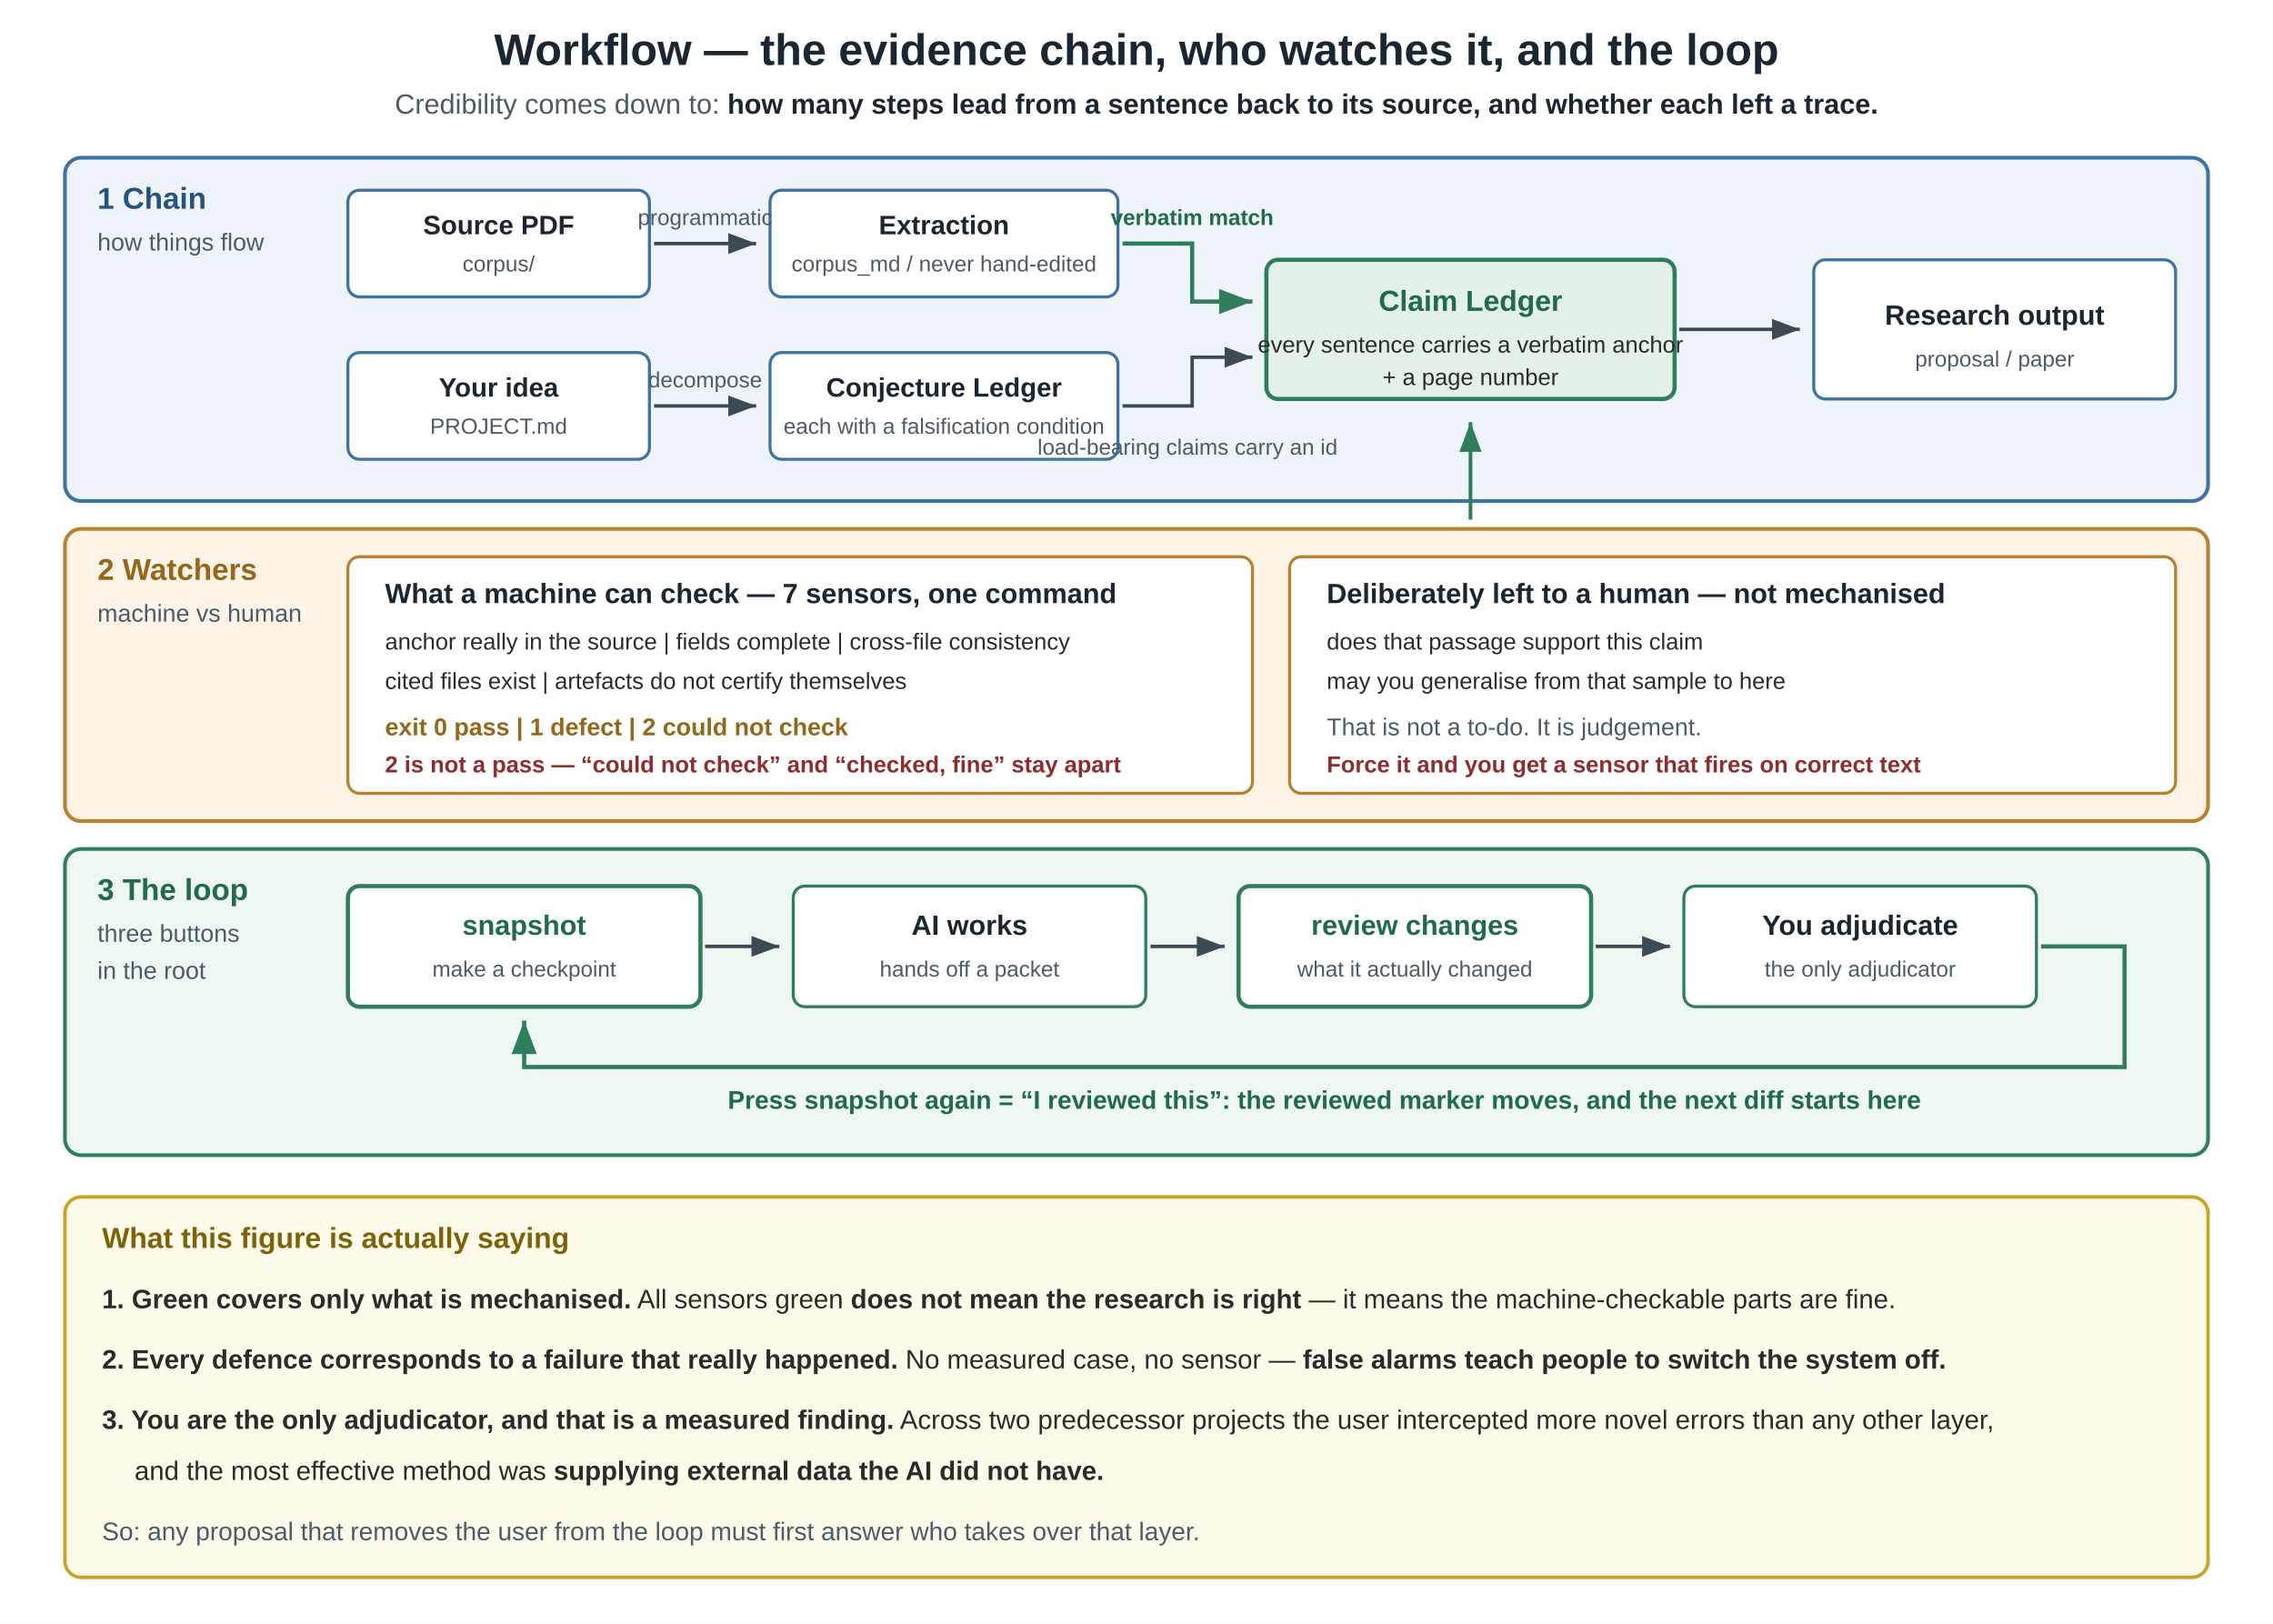
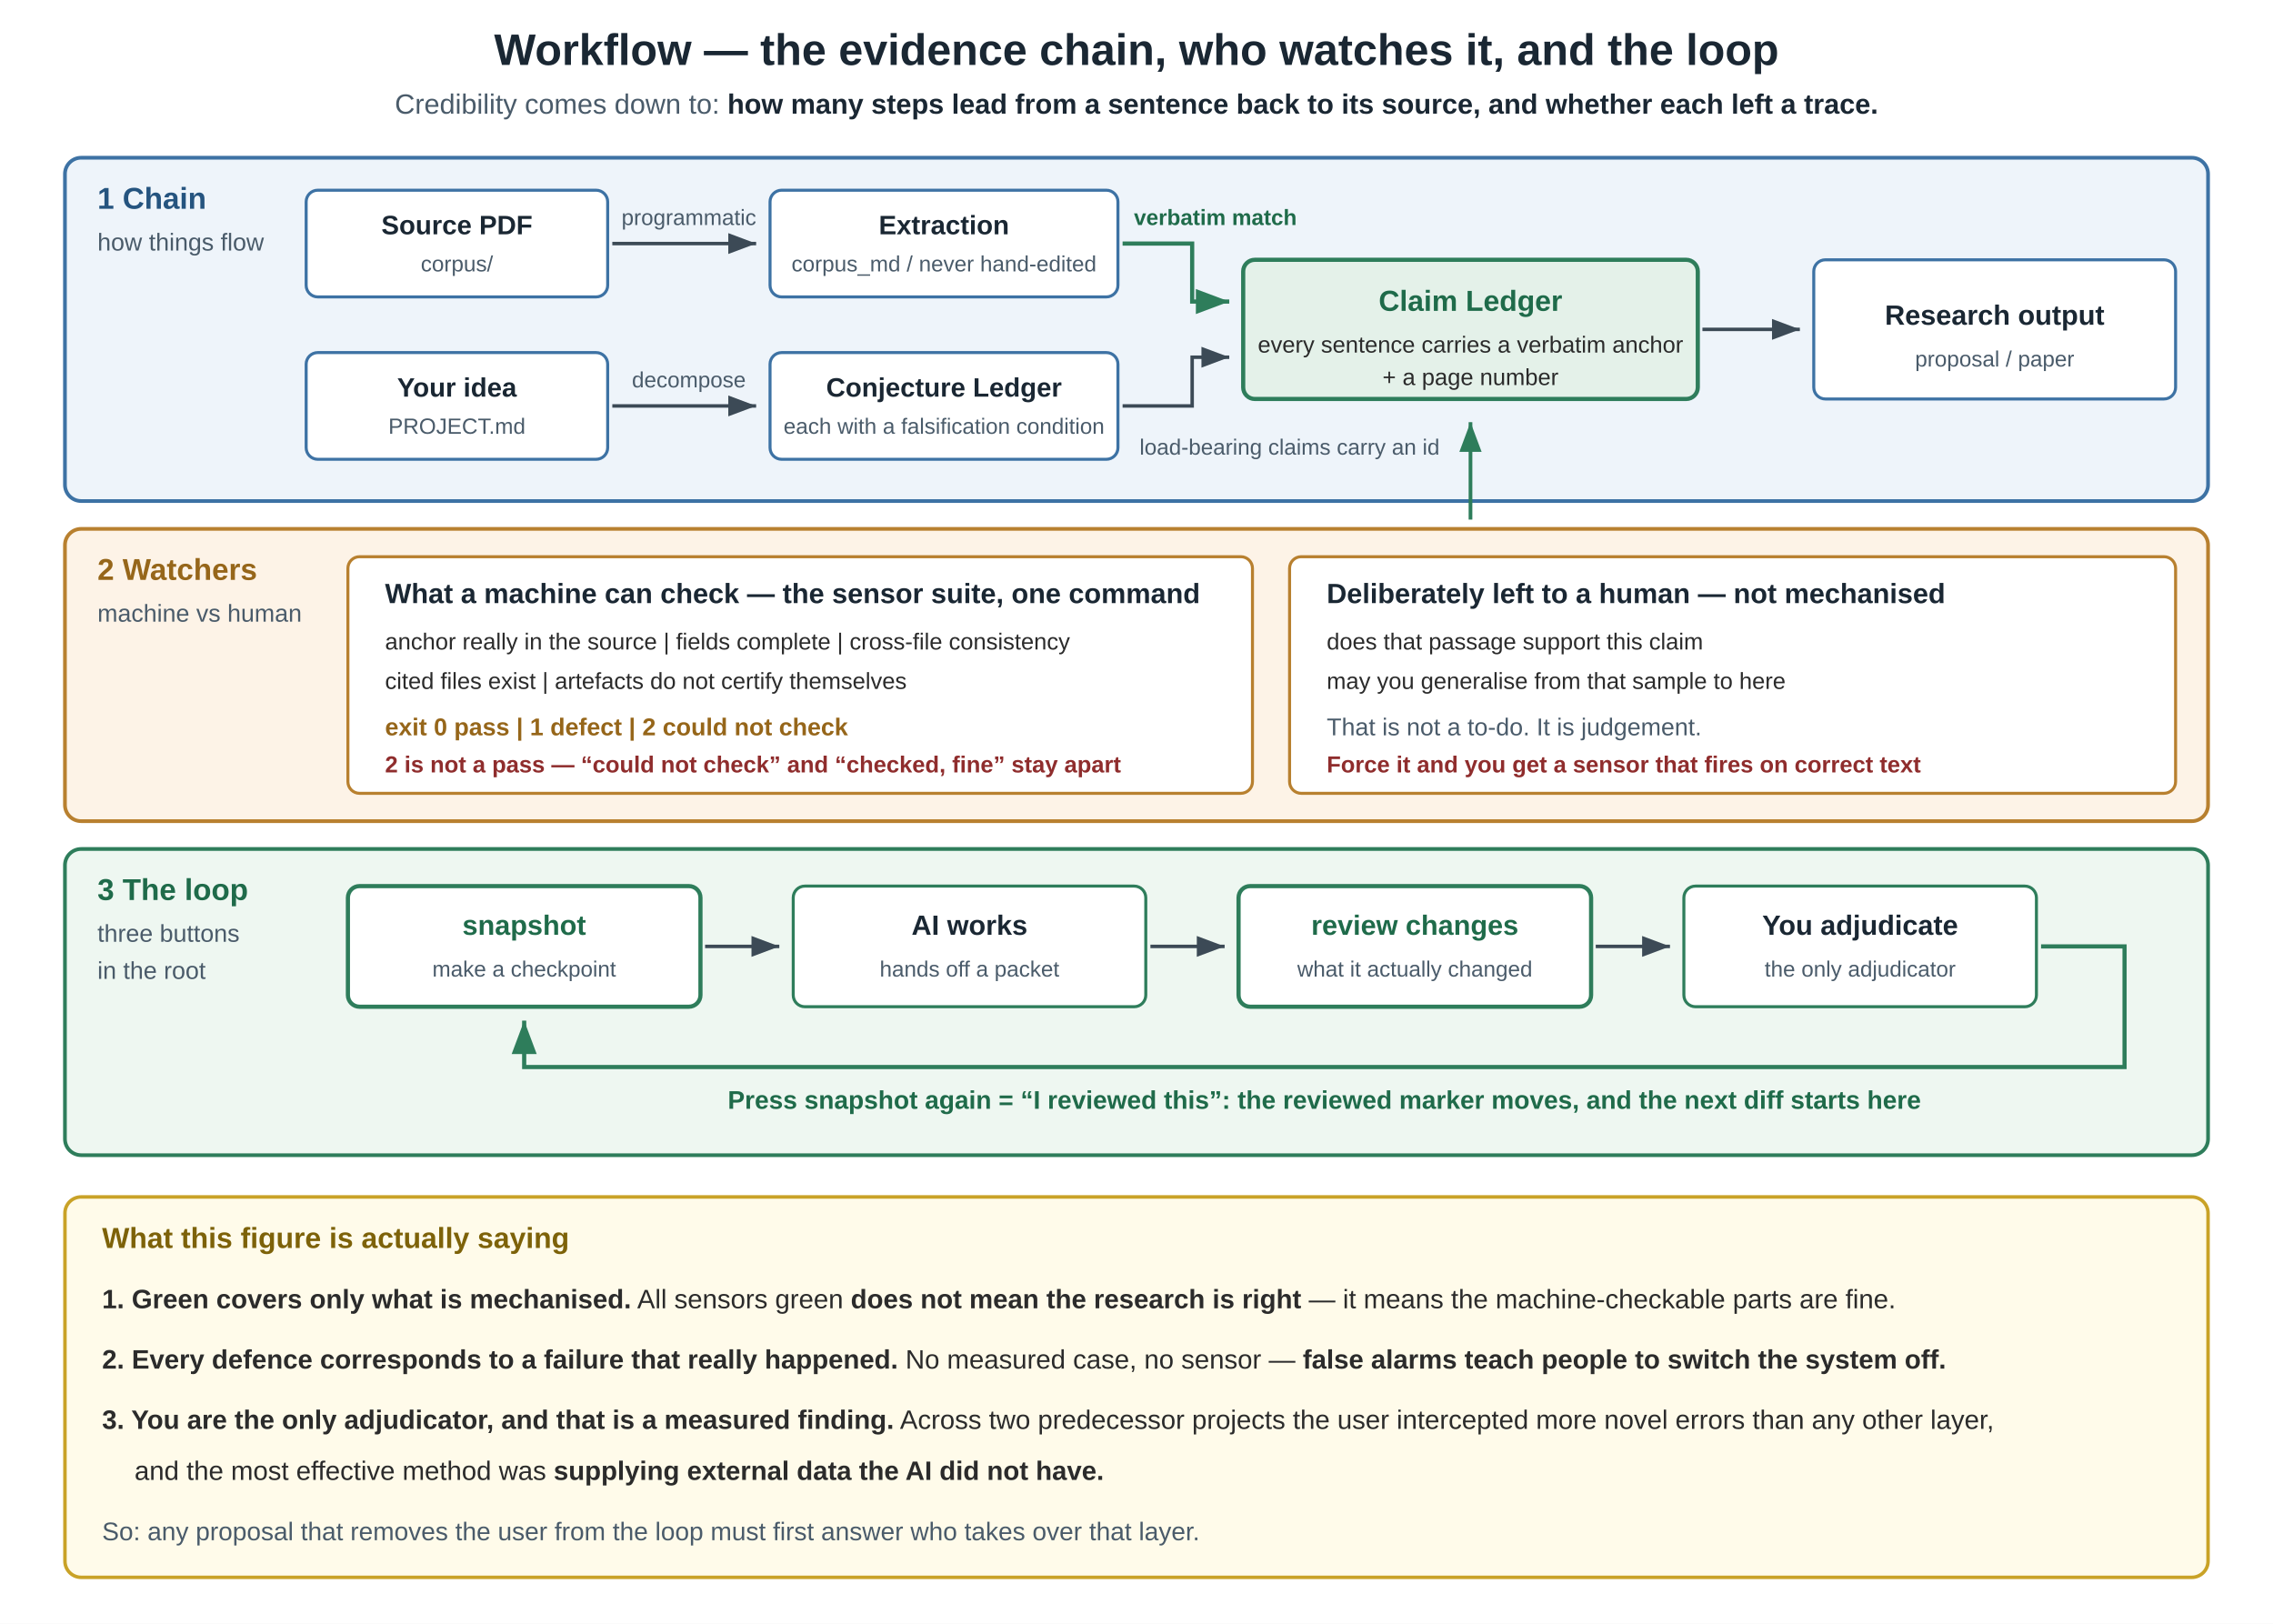
<svg xmlns="http://www.w3.org/2000/svg" viewBox="0 0 980 700" width="980" height="700" font-family="-apple-system, Segoe UI, Helvetica Neue, Arial, sans-serif">
  <rect x="0" y="0" width="980" height="700" fill="#ffffff" />
  <defs>
    <marker id="b" markerWidth="9" markerHeight="9" refX="8" refY="3" orient="auto">
      <path d="M0,0 L0,6 L8,3 z" fill="#3c4a56" />
    </marker>
    <marker id="bg" markerWidth="9" markerHeight="9" refX="8" refY="3" orient="auto">
      <path d="M0,0 L0,6 L8,3 z" fill="#2e7d5b" />
    </marker>
    <marker id="by" markerWidth="9" markerHeight="9" refX="8" refY="3" orient="auto">
      <path d="M0,0 L0,6 L8,3 z" fill="#b8802f" />
    </marker>
  </defs>
  <text x="490" y="28" text-anchor="middle" font-size="19" font-weight="bold" fill="#1a2733">Workflow — the evidence chain, who watches it, and the loop</text>
  <text x="490" y="49" text-anchor="middle" font-size="12" fill="#4a5b6a">Credibility comes down to: <tspan font-weight="bold" fill="#1a2733">how many steps lead from a sentence back to its source, and whether each left a trace.</tspan>
  </text>
  <rect x="28" y="68" width="924" height="148" rx="7" fill="#eef4fa" stroke="#3d72a4" stroke-width="1.6" />
  <text x="42" y="90" font-size="13" font-weight="bold" fill="#25547f">1 Chain</text>
  <text x="42" y="108" font-size="10.5" fill="#4a5b6a">how things flow</text>
-   <rect x="150" y="82" width="130" height="46" rx="5" fill="#fff" stroke="#3d72a4" stroke-width="1.3" />
-   <text x="215" y="101" text-anchor="middle" font-size="11.5" font-weight="bold" fill="#1a2733">Source PDF</text>
-   <text x="215" y="117" text-anchor="middle" font-size="9.5" fill="#4a5b6a">corpus/</text>
+   <rect x="132" y="82" width="130" height="46" rx="5" fill="#fff" stroke="#3d72a4" stroke-width="1.3" />
+   <text x="197" y="101" text-anchor="middle" font-size="11.5" font-weight="bold" fill="#1a2733">Source PDF</text>
+   <text x="197" y="117" text-anchor="middle" font-size="9.5" fill="#4a5b6a">corpus/</text>
  <rect x="332" y="82" width="150" height="46" rx="5" fill="#fff" stroke="#3d72a4" stroke-width="1.3" />
  <text x="407" y="101" text-anchor="middle" font-size="11.5" font-weight="bold" fill="#1a2733">Extraction</text>
  <text x="407" y="117" text-anchor="middle" font-size="9.5" fill="#4a5b6a">corpus_md / never hand-edited</text>
-   <rect x="150" y="152" width="130" height="46" rx="5" fill="#fff" stroke="#3d72a4" stroke-width="1.3" />
-   <text x="215" y="171" text-anchor="middle" font-size="11.5" font-weight="bold" fill="#1a2733">Your idea</text>
-   <text x="215" y="187" text-anchor="middle" font-size="9.5" fill="#4a5b6a">PROJECT.md</text>
+   <rect x="132" y="152" width="130" height="46" rx="5" fill="#fff" stroke="#3d72a4" stroke-width="1.3" />
+   <text x="197" y="171" text-anchor="middle" font-size="11.5" font-weight="bold" fill="#1a2733">Your idea</text>
+   <text x="197" y="187" text-anchor="middle" font-size="9.5" fill="#4a5b6a">PROJECT.md</text>
  <rect x="332" y="152" width="150" height="46" rx="5" fill="#fff" stroke="#3d72a4" stroke-width="1.3" />
  <text x="407" y="171" text-anchor="middle" font-size="11.5" font-weight="bold" fill="#1a2733">Conjecture Ledger</text>
  <text x="407" y="187" text-anchor="middle" font-size="9.5" fill="#4a5b6a">each with a falsification condition</text>
-   <rect x="546" y="112" width="176" height="60" rx="5" fill="#e4f1e9" stroke="#2e7d5b" stroke-width="1.8" />
+   <rect x="536" y="112" width="196" height="60" rx="5" fill="#e4f1e9" stroke="#2e7d5b" stroke-width="1.8" />
  <text x="634" y="134" text-anchor="middle" font-size="12.5" font-weight="bold" fill="#1f6b4a">Claim Ledger</text>
  <text x="634" y="152" text-anchor="middle" font-size="10" fill="#2b2b2b">every sentence carries a verbatim anchor</text>
  <text x="634" y="166" text-anchor="middle" font-size="10" fill="#2b2b2b">+ a page number</text>
  <rect x="782" y="112" width="156" height="60" rx="5" fill="#fff" stroke="#3d72a4" stroke-width="1.3" />
  <text x="860" y="140" text-anchor="middle" font-size="12" font-weight="bold" fill="#1a2733">Research output</text>
  <text x="860" y="158" text-anchor="middle" font-size="9.5" fill="#4a5b6a">proposal / paper</text>
-   <line x1="282" y1="105" x2="326" y2="105" stroke="#3c4a56" stroke-width="1.5" marker-end="url(#b)" />
-   <text x="304" y="97" text-anchor="middle" font-size="9.5" fill="#4a5b6a">programmatic</text>
-   <line x1="282" y1="175" x2="326" y2="175" stroke="#3c4a56" stroke-width="1.5" marker-end="url(#b)" />
-   <text x="304" y="167" text-anchor="middle" font-size="9.5" fill="#4a5b6a">decompose</text>
-   <path d="M484,105 L514,105 L514,130 L540,130" fill="none" stroke="#2e7d5b" stroke-width="1.8" marker-end="url(#bg)" />
-   <text x="514" y="97" text-anchor="middle" font-size="9.5" font-weight="bold" fill="#1f6b4a">verbatim match</text>
-   <path d="M484,175 L514,175 L514,154 L540,154" fill="none" stroke="#3c4a56" stroke-width="1.5" marker-end="url(#b)" />
-   <text x="512" y="196" text-anchor="middle" font-size="9.5" fill="#4a5b6a">load-bearing claims carry an id</text>
-   <line x1="724" y1="142" x2="776" y2="142" stroke="#3c4a56" stroke-width="1.5" marker-end="url(#b)" />
+   <line x1="264" y1="105" x2="326" y2="105" stroke="#3c4a56" stroke-width="1.5" marker-end="url(#b)" />
+   <text x="297" y="97" text-anchor="middle" font-size="9.5" fill="#4a5b6a">programmatic</text>
+   <line x1="264" y1="175" x2="326" y2="175" stroke="#3c4a56" stroke-width="1.5" marker-end="url(#b)" />
+   <text x="297" y="167" text-anchor="middle" font-size="9.5" fill="#4a5b6a">decompose</text>
+   <path d="M484,105 L514,105 L514,130 L530,130" fill="none" stroke="#2e7d5b" stroke-width="1.8" marker-end="url(#bg)" />
+   <text x="524" y="97" text-anchor="middle" font-size="9.5" font-weight="bold" fill="#1f6b4a">verbatim match</text>
+   <path d="M484,175 L514,175 L514,154 L530,154" fill="none" stroke="#3c4a56" stroke-width="1.5" marker-end="url(#b)" />
+   <text x="556" y="196" text-anchor="middle" font-size="9.5" fill="#4a5b6a">load-bearing claims carry an id</text>
+   <line x1="734" y1="142" x2="776" y2="142" stroke="#3c4a56" stroke-width="1.5" marker-end="url(#b)" />
  <rect x="28" y="228" width="924" height="126" rx="7" fill="#fdf3e7" stroke="#b8802f" stroke-width="1.6" />
  <text x="42" y="250" font-size="13" font-weight="bold" fill="#96661a">2 Watchers</text>
  <text x="42" y="268" font-size="10.5" fill="#4a5b6a">machine vs human</text>
  <rect x="150" y="240" width="390" height="102" rx="5" fill="#fff" stroke="#b8802f" stroke-width="1.3" />
-   <text x="166" y="260" font-size="12" font-weight="bold" fill="#1a2733">What a machine can check — 7 sensors, one command</text>
+   <text x="166" y="260" font-size="12" font-weight="bold" fill="#1a2733">What a machine can check — the sensor suite, one command</text>
  <text x="166" y="280" font-size="10" fill="#2b2b2b">anchor really in the source  |  fields complete  |  cross-file consistency</text>
  <text x="166" y="297" font-size="10" fill="#2b2b2b">cited files exist  |  artefacts do not certify themselves</text>
  <text x="166" y="317" font-size="10.5" font-weight="bold" fill="#96661a">exit  0 pass  |  1 defect  |  2 could not check</text>
  <text x="166" y="333" font-size="10" fill="#8f2d2d" font-weight="bold">2 is not a pass — “could not check” and “checked, fine” stay apart</text>
  <rect x="556" y="240" width="382" height="102" rx="5" fill="#fff" stroke="#b8802f" stroke-width="1.3" />
  <text x="572" y="260" font-size="12" font-weight="bold" fill="#1a2733">Deliberately left to a human — not mechanised</text>
  <text x="572" y="280" font-size="10" fill="#2b2b2b">does that passage support this claim</text>
  <text x="572" y="297" font-size="10" fill="#2b2b2b">may you generalise from that sample to here</text>
  <text x="572" y="317" font-size="10.5" fill="#4a5b6a">That is not a to-do. It is judgement.</text>
  <text x="572" y="333" font-size="10" fill="#8f2d2d" font-weight="bold">Force it and you get a sensor that fires on correct text</text>
  <path d="M634,224 L634,182" fill="none" stroke="#2e7d5b" stroke-width="1.6" marker-end="url(#bg)" />
  <rect x="28" y="366" width="924" height="132" rx="7" fill="#eef7f1" stroke="#2e7d5b" stroke-width="1.6" />
  <text x="42" y="388" font-size="13" font-weight="bold" fill="#1f6b4a">3 The loop</text>
  <text x="42" y="406" font-size="10.5" fill="#4a5b6a">three buttons</text>
  <text x="42" y="422" font-size="10.5" fill="#4a5b6a">in the root</text>
  <rect x="150" y="382" width="152" height="52" rx="5" fill="#fff" stroke="#2e7d5b" stroke-width="1.8" />
  <text x="226" y="403" text-anchor="middle" font-size="12" font-weight="bold" fill="#1f6b4a">snapshot</text>
  <text x="226" y="421" text-anchor="middle" font-size="9.5" fill="#4a5b6a">make a checkpoint</text>
  <rect x="342" y="382" width="152" height="52" rx="5" fill="#fff" stroke="#2e7d5b" stroke-width="1.3" />
  <text x="418" y="403" text-anchor="middle" font-size="12" font-weight="bold" fill="#1a2733">AI works</text>
  <text x="418" y="421" text-anchor="middle" font-size="9.5" fill="#4a5b6a">hands off a packet</text>
  <rect x="534" y="382" width="152" height="52" rx="5" fill="#fff" stroke="#2e7d5b" stroke-width="1.8" />
  <text x="610" y="403" text-anchor="middle" font-size="12" font-weight="bold" fill="#1f6b4a">review changes</text>
  <text x="610" y="421" text-anchor="middle" font-size="9.5" fill="#4a5b6a">what it actually changed</text>
  <rect x="726" y="382" width="152" height="52" rx="5" fill="#fff" stroke="#2e7d5b" stroke-width="1.3" />
  <text x="802" y="403" text-anchor="middle" font-size="12" font-weight="bold" fill="#1a2733">You adjudicate</text>
  <text x="802" y="421" text-anchor="middle" font-size="9.5" fill="#4a5b6a">the only adjudicator</text>
  <line x1="304" y1="408" x2="336" y2="408" stroke="#3c4a56" stroke-width="1.5" marker-end="url(#b)" />
  <line x1="496" y1="408" x2="528" y2="408" stroke="#3c4a56" stroke-width="1.5" marker-end="url(#b)" />
  <line x1="688" y1="408" x2="720" y2="408" stroke="#3c4a56" stroke-width="1.5" marker-end="url(#b)" />
  <path d="M880,408 L916,408 L916,460 L226,460 L226,440" fill="none" stroke="#2e7d5b" stroke-width="1.8" marker-end="url(#bg)" />
  <text x="571" y="478" text-anchor="middle" font-size="11" font-weight="bold" fill="#1f6b4a">Press snapshot again = “I reviewed this”: the reviewed marker moves, and the next diff starts here</text>
  <rect x="28" y="516" width="924" height="164" rx="7" fill="#fffbea" stroke="#c9a227" stroke-width="1.5" />
  <text x="44" y="538" font-size="12.5" font-weight="bold" fill="#7d6209">What this figure is actually saying</text>
  <text x="44" y="564" font-size="11.5" fill="#2b2b2b">
    <tspan font-weight="bold">1. Green covers only what is mechanised.</tspan> All sensors green <tspan font-weight="bold">does not mean the research is right</tspan> — it means the machine-checkable parts are fine.</text>
  <text x="44" y="590" font-size="11.5" fill="#2b2b2b">
    <tspan font-weight="bold">2. Every defence corresponds to a failure that really happened.</tspan> No measured case, no sensor — <tspan font-weight="bold">false alarms teach people to switch the system off.</tspan>
  </text>
  <text x="44" y="616" font-size="11.5" fill="#2b2b2b">
    <tspan font-weight="bold">3. You are the only adjudicator, and that is a measured finding.</tspan> Across two predecessor projects the user intercepted more novel errors than any other layer,</text>
  <text x="58" y="638" font-size="11.5" fill="#2b2b2b">and the most effective method was <tspan font-weight="bold">supplying external data the AI did not have.</tspan>
  </text>
  <text x="44" y="664" font-size="11" fill="#4a5b6a">So: any proposal that removes the user from the loop must first answer who takes over that layer.</text>
</svg>
